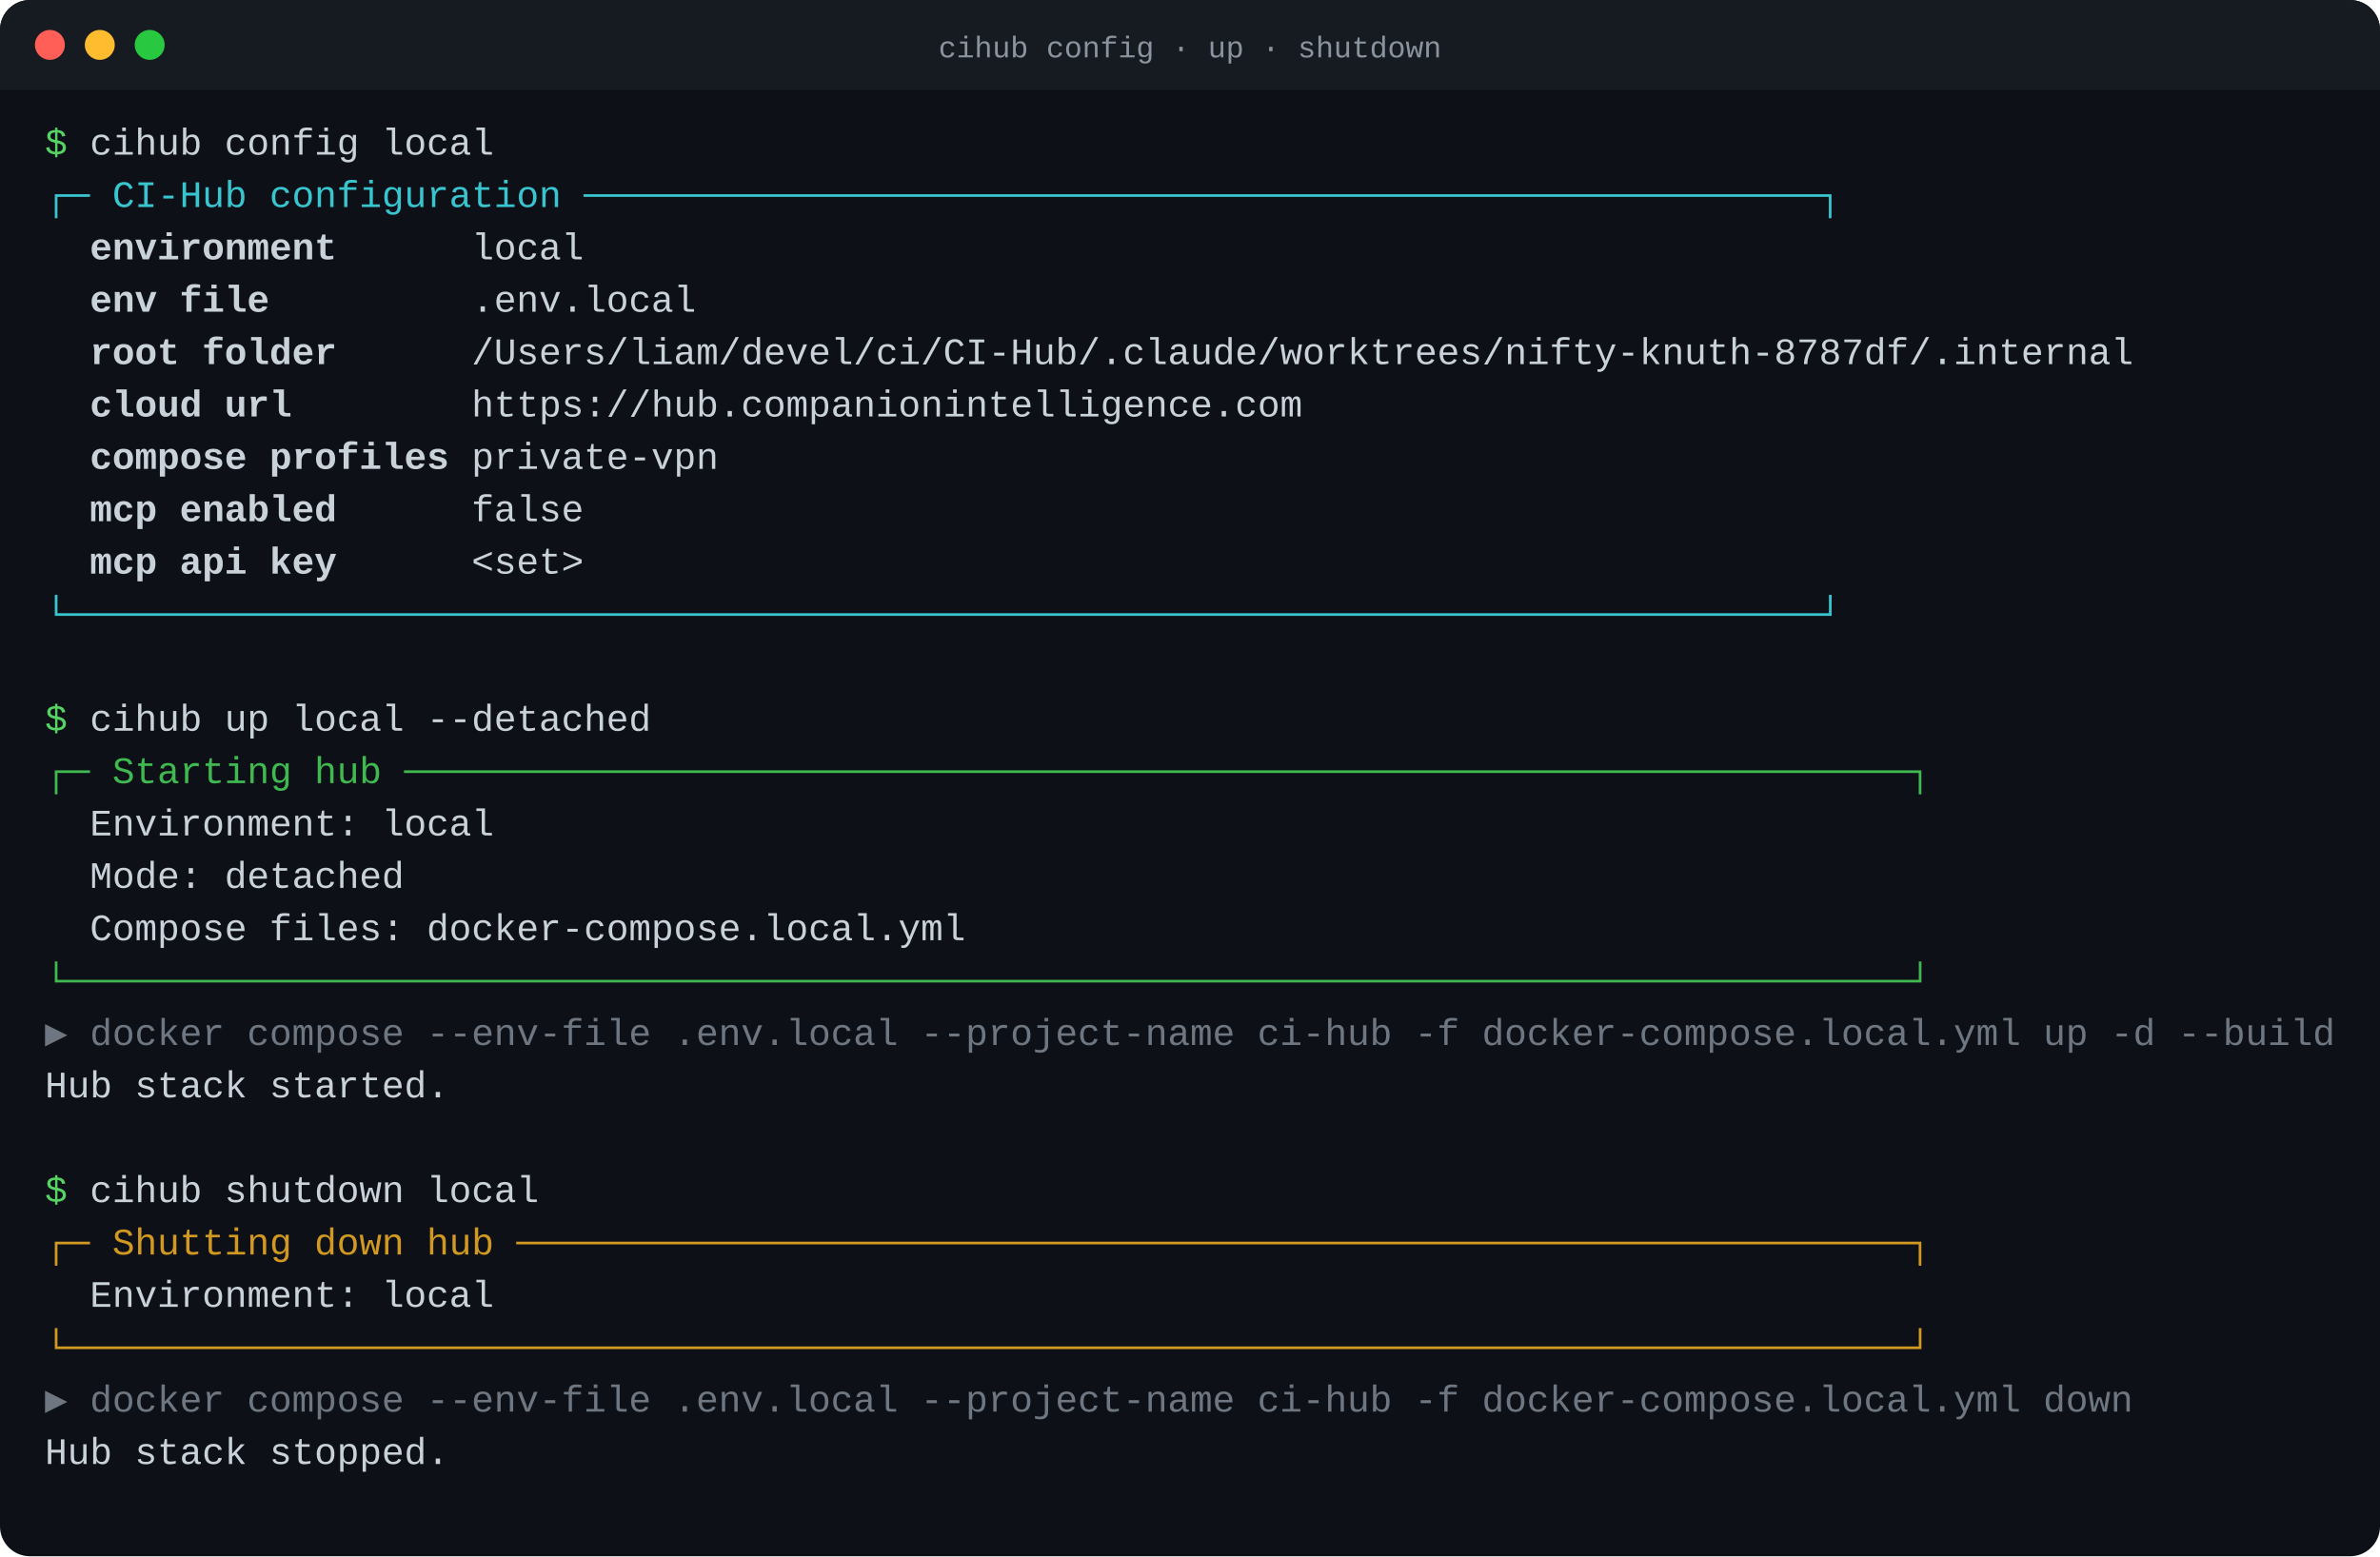
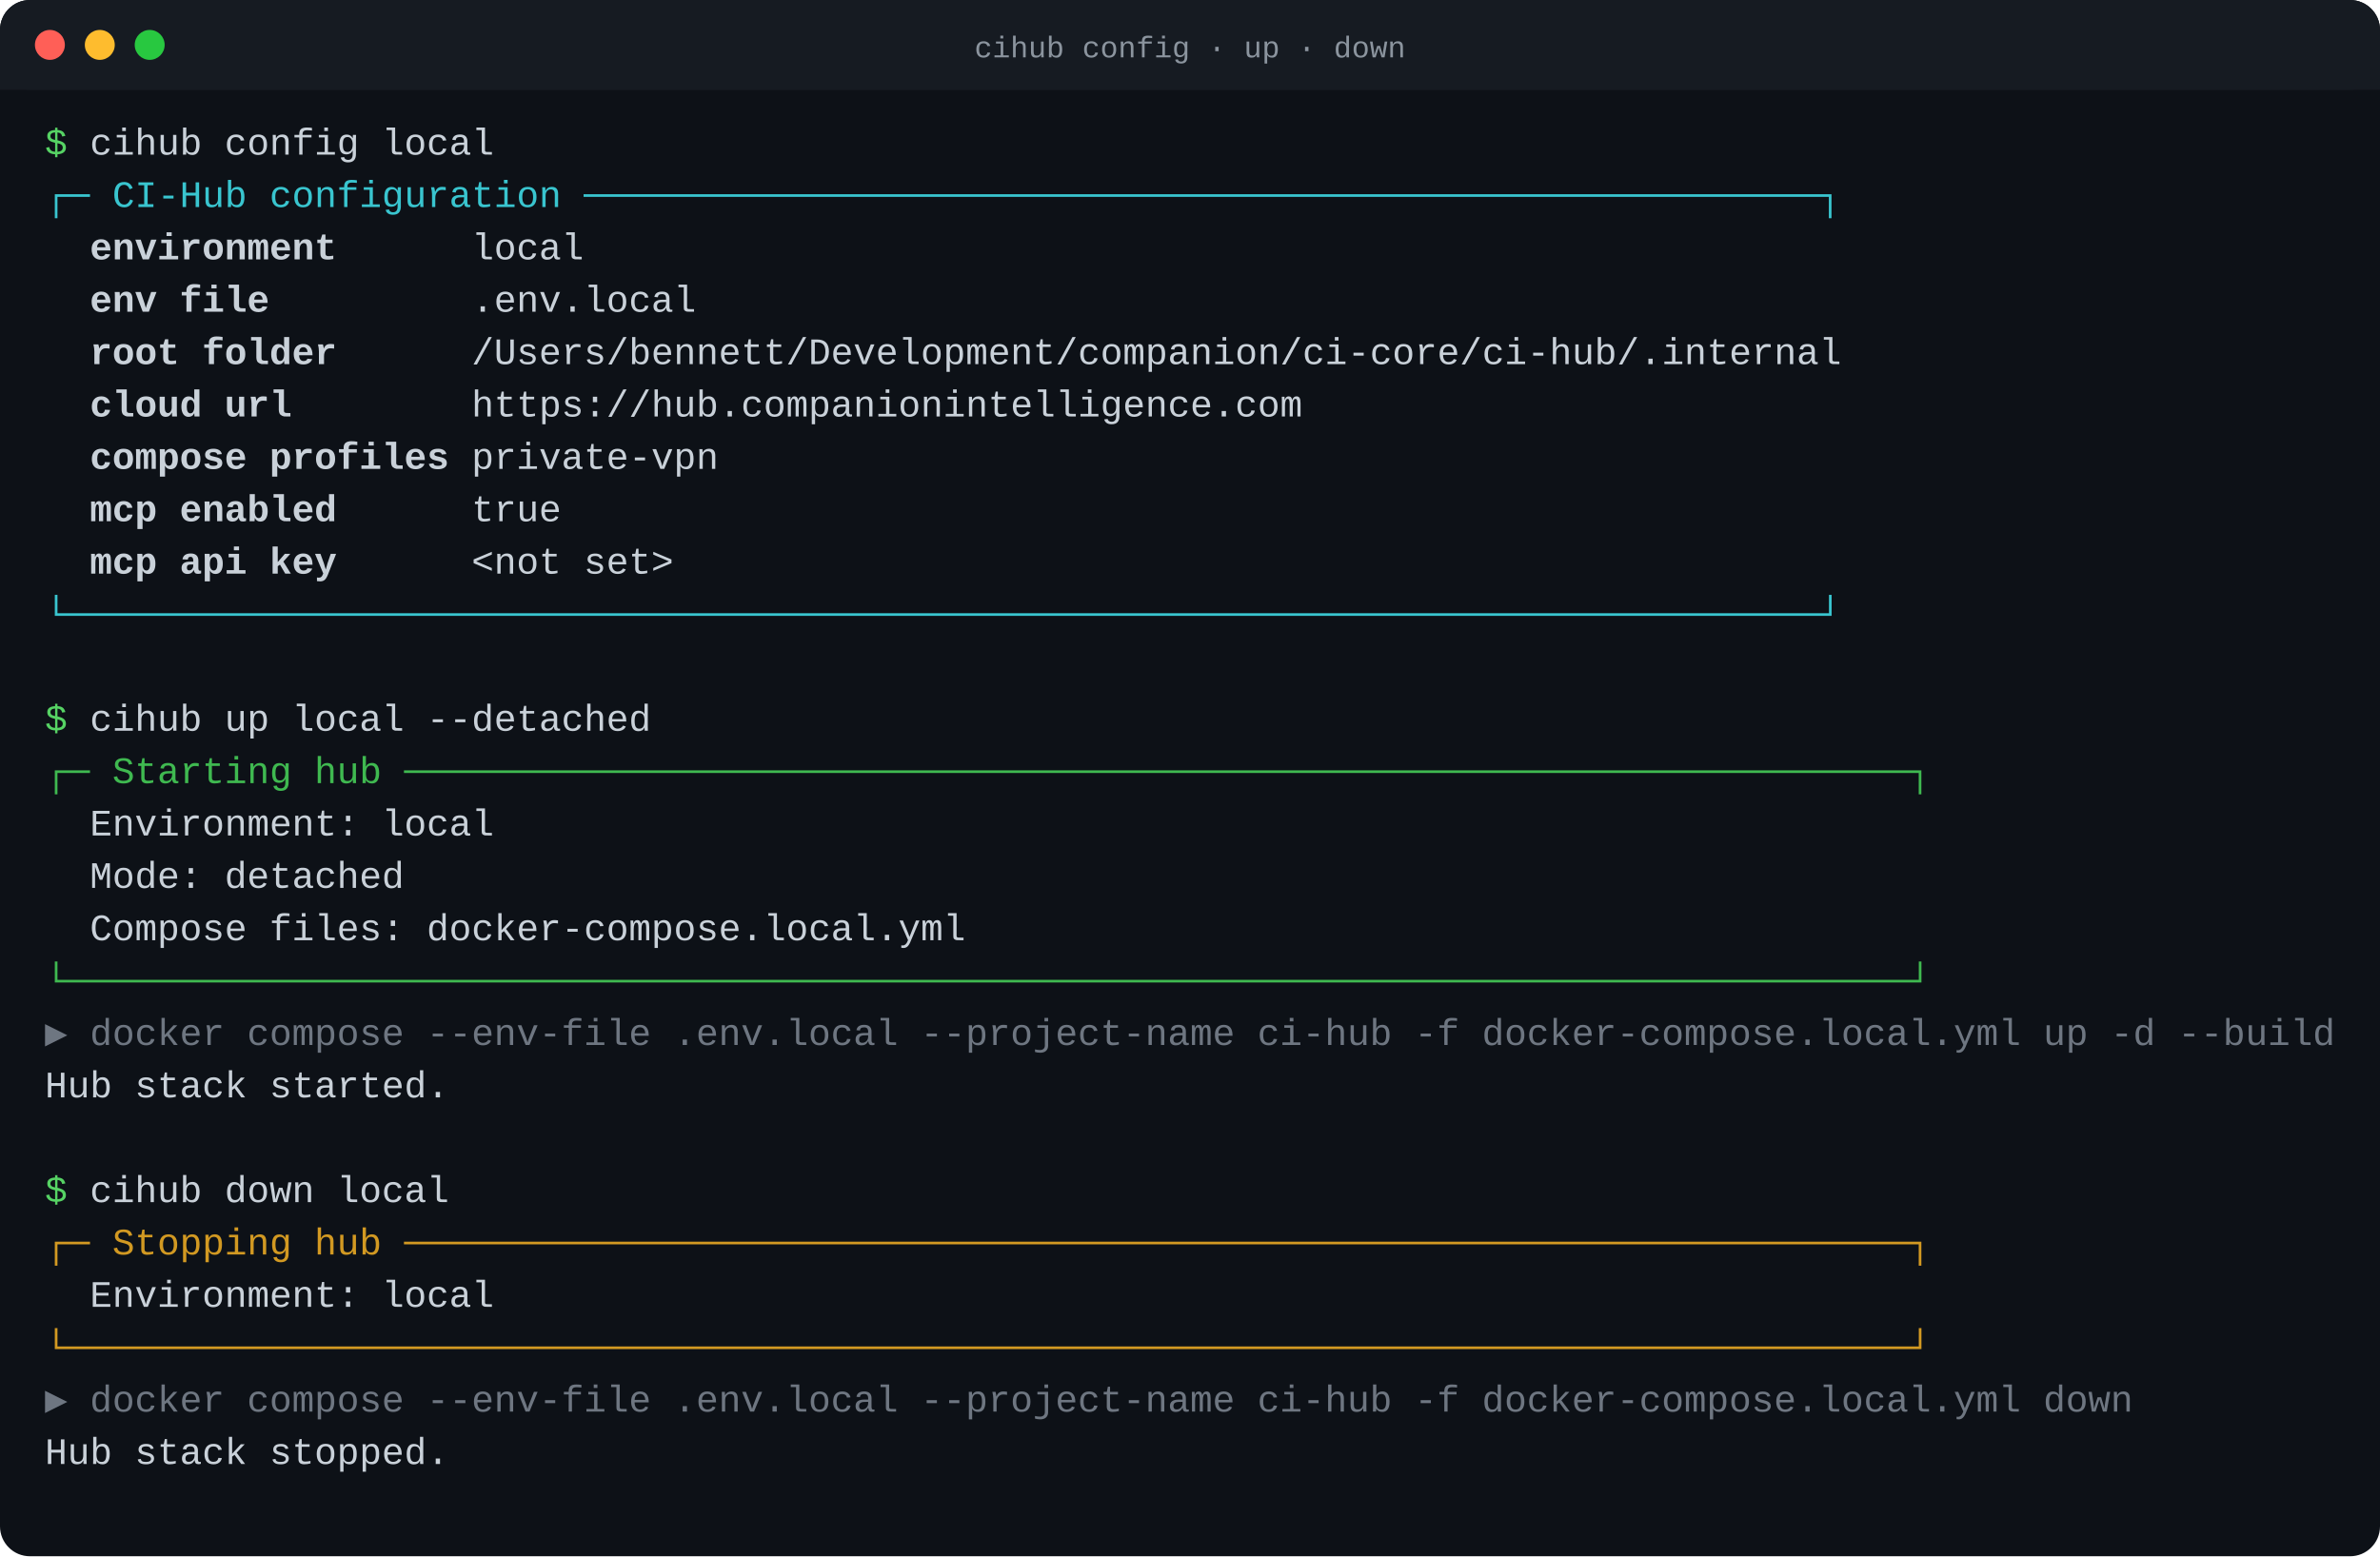
- <svg xmlns="http://www.w3.org/2000/svg" width="954" height="624" viewBox="0 0 954 624" role="img" aria-label="cihub cihub config · up · shutdown">
+ <svg xmlns="http://www.w3.org/2000/svg" width="954" height="624" viewBox="0 0 954 624" role="img" aria-label="cihub cihub config · up · down">
  <rect width="954" height="624" rx="12" fill="#0d1117" />
  <rect x="0" y="0" width="954" height="36" rx="12" fill="#161b22" />
  <rect x="0" y="24" width="954" height="12" fill="#161b22" />
  <circle cx="20" cy="18" r="6" fill="#ff5f57" />
  <circle cx="40" cy="18" r="6" fill="#febc2e" />
  <circle cx="60" cy="18" r="6" fill="#28c840" />
-   <text x="477" y="23" text-anchor="middle" fill="#8b949e" font-size="12" font-family="ui-monospace, SFMono-Regular, Menlo, Monaco, Consolas, &quot;Liberation Mono&quot;, monospace">cihub config · up · shutdown</text>
+   <text x="477" y="23" text-anchor="middle" fill="#8b949e" font-size="12" font-family="ui-monospace, SFMono-Regular, Menlo, Monaco, Consolas, &quot;Liberation Mono&quot;, monospace">cihub config · up · down</text>
  <g font-family="ui-monospace, SFMono-Regular, Menlo, Monaco, Consolas, &quot;Liberation Mono&quot;, monospace" font-size="15" xml:space="preserve">
    <text x="18" y="62" textLength="9" lengthAdjust="spacingAndGlyphs" fill="#56d364">$</text>
    <text x="36" y="62" textLength="45" lengthAdjust="spacingAndGlyphs" fill="#c9d1d9">cihub</text>
    <text x="90" y="62" textLength="54" lengthAdjust="spacingAndGlyphs" fill="#c9d1d9">config</text>
    <text x="153" y="62" textLength="45" lengthAdjust="spacingAndGlyphs" fill="#c9d1d9">local</text>
    <text x="18" y="83" textLength="18" lengthAdjust="spacingAndGlyphs" fill="#39c5cf">┌─</text>
    <text x="45" y="83" textLength="54" lengthAdjust="spacingAndGlyphs" fill="#39c5cf">CI-Hub</text>
    <text x="108" y="83" textLength="117" lengthAdjust="spacingAndGlyphs" fill="#39c5cf">configuration</text>
    <text x="234" y="83" textLength="504" lengthAdjust="spacingAndGlyphs" fill="#39c5cf">───────────────────────────────────────────────────────┐</text>
    <text x="36" y="104" textLength="99" lengthAdjust="spacingAndGlyphs" fill="#c9d1d9" font-weight="bold">environment</text>
    <text x="189" y="104" textLength="45" lengthAdjust="spacingAndGlyphs" fill="#c9d1d9">local</text>
    <text x="36" y="125" textLength="27" lengthAdjust="spacingAndGlyphs" fill="#c9d1d9" font-weight="bold">env</text>
    <text x="72" y="125" textLength="36" lengthAdjust="spacingAndGlyphs" fill="#c9d1d9" font-weight="bold">file</text>
    <text x="189" y="125" textLength="90" lengthAdjust="spacingAndGlyphs" fill="#c9d1d9">.env.local</text>
    <text x="36" y="146" textLength="36" lengthAdjust="spacingAndGlyphs" fill="#c9d1d9" font-weight="bold">root</text>
    <text x="81" y="146" textLength="54" lengthAdjust="spacingAndGlyphs" fill="#c9d1d9" font-weight="bold">folder</text>
-     <text x="189" y="146" textLength="666" lengthAdjust="spacingAndGlyphs" fill="#c9d1d9">/Users/liam/devel/ci/CI-Hub/.claude/worktrees/nifty-knuth-8787df/.internal</text>
+     <text x="189" y="146" textLength="549" lengthAdjust="spacingAndGlyphs" fill="#c9d1d9">/Users/bennett/Development/companion/ci-core/ci-hub/.internal</text>
    <text x="36" y="167" textLength="45" lengthAdjust="spacingAndGlyphs" fill="#c9d1d9" font-weight="bold">cloud</text>
    <text x="90" y="167" textLength="27" lengthAdjust="spacingAndGlyphs" fill="#c9d1d9" font-weight="bold">url</text>
    <text x="189" y="167" textLength="333" lengthAdjust="spacingAndGlyphs" fill="#c9d1d9">https://hub.companionintelligence.com</text>
    <text x="36" y="188" textLength="63" lengthAdjust="spacingAndGlyphs" fill="#c9d1d9" font-weight="bold">compose</text>
    <text x="108" y="188" textLength="72" lengthAdjust="spacingAndGlyphs" fill="#c9d1d9" font-weight="bold">profiles</text>
    <text x="189" y="188" textLength="99" lengthAdjust="spacingAndGlyphs" fill="#c9d1d9">private-vpn</text>
    <text x="36" y="209" textLength="27" lengthAdjust="spacingAndGlyphs" fill="#c9d1d9" font-weight="bold">mcp</text>
    <text x="72" y="209" textLength="63" lengthAdjust="spacingAndGlyphs" fill="#c9d1d9" font-weight="bold">enabled</text>
-     <text x="189" y="209" textLength="45" lengthAdjust="spacingAndGlyphs" fill="#c9d1d9">false</text>
+     <text x="189" y="209" textLength="36" lengthAdjust="spacingAndGlyphs" fill="#c9d1d9">true</text>
    <text x="36" y="230" textLength="27" lengthAdjust="spacingAndGlyphs" fill="#c9d1d9" font-weight="bold">mcp</text>
    <text x="72" y="230" textLength="27" lengthAdjust="spacingAndGlyphs" fill="#c9d1d9" font-weight="bold">api</text>
    <text x="108" y="230" textLength="27" lengthAdjust="spacingAndGlyphs" fill="#c9d1d9" font-weight="bold">key</text>
-     <text x="189" y="230" textLength="45" lengthAdjust="spacingAndGlyphs" fill="#c9d1d9">&lt;set&gt;</text>
+     <text x="189" y="230" textLength="36" lengthAdjust="spacingAndGlyphs" fill="#c9d1d9">&lt;not</text>
+     <text x="234" y="230" textLength="36" lengthAdjust="spacingAndGlyphs" fill="#c9d1d9">set&gt;</text>
    <text x="18" y="251" textLength="720" lengthAdjust="spacingAndGlyphs" fill="#39c5cf">└──────────────────────────────────────────────────────────────────────────────┘</text>
    <text x="18" y="293" textLength="9" lengthAdjust="spacingAndGlyphs" fill="#56d364">$</text>
    <text x="36" y="293" textLength="45" lengthAdjust="spacingAndGlyphs" fill="#c9d1d9">cihub</text>
    <text x="90" y="293" textLength="18" lengthAdjust="spacingAndGlyphs" fill="#c9d1d9">up</text>
    <text x="117" y="293" textLength="45" lengthAdjust="spacingAndGlyphs" fill="#c9d1d9">local</text>
    <text x="171" y="293" textLength="90" lengthAdjust="spacingAndGlyphs" fill="#c9d1d9">--detached</text>
    <text x="18" y="314" textLength="18" lengthAdjust="spacingAndGlyphs" fill="#3fb950">┌─</text>
    <text x="45" y="314" textLength="72" lengthAdjust="spacingAndGlyphs" fill="#3fb950">Starting</text>
    <text x="126" y="314" textLength="27" lengthAdjust="spacingAndGlyphs" fill="#3fb950">hub</text>
    <text x="162" y="314" textLength="612" lengthAdjust="spacingAndGlyphs" fill="#3fb950">───────────────────────────────────────────────────────────────────┐</text>
    <text x="36" y="335" textLength="108" lengthAdjust="spacingAndGlyphs" fill="#c9d1d9">Environment:</text>
    <text x="153" y="335" textLength="45" lengthAdjust="spacingAndGlyphs" fill="#c9d1d9">local</text>
    <text x="36" y="356" textLength="45" lengthAdjust="spacingAndGlyphs" fill="#c9d1d9">Mode:</text>
    <text x="90" y="356" textLength="72" lengthAdjust="spacingAndGlyphs" fill="#c9d1d9">detached</text>
    <text x="36" y="377" textLength="63" lengthAdjust="spacingAndGlyphs" fill="#c9d1d9">Compose</text>
    <text x="108" y="377" textLength="54" lengthAdjust="spacingAndGlyphs" fill="#c9d1d9">files:</text>
    <text x="171" y="377" textLength="216" lengthAdjust="spacingAndGlyphs" fill="#c9d1d9">docker-compose.local.yml</text>
    <text x="18" y="398" textLength="756" lengthAdjust="spacingAndGlyphs" fill="#3fb950">└──────────────────────────────────────────────────────────────────────────────────┘</text>
    <text x="18" y="419" textLength="9" lengthAdjust="spacingAndGlyphs" fill="#6e7681">▶</text>
    <text x="36" y="419" textLength="54" lengthAdjust="spacingAndGlyphs" fill="#6e7681">docker</text>
    <text x="99" y="419" textLength="63" lengthAdjust="spacingAndGlyphs" fill="#6e7681">compose</text>
    <text x="171" y="419" textLength="90" lengthAdjust="spacingAndGlyphs" fill="#6e7681">--env-file</text>
    <text x="270" y="419" textLength="90" lengthAdjust="spacingAndGlyphs" fill="#6e7681">.env.local</text>
    <text x="369" y="419" textLength="126" lengthAdjust="spacingAndGlyphs" fill="#6e7681">--project-name</text>
    <text x="504" y="419" textLength="54" lengthAdjust="spacingAndGlyphs" fill="#6e7681">ci-hub</text>
    <text x="567" y="419" textLength="18" lengthAdjust="spacingAndGlyphs" fill="#6e7681">-f</text>
    <text x="594" y="419" textLength="216" lengthAdjust="spacingAndGlyphs" fill="#6e7681">docker-compose.local.yml</text>
    <text x="819" y="419" textLength="18" lengthAdjust="spacingAndGlyphs" fill="#6e7681">up</text>
    <text x="846" y="419" textLength="18" lengthAdjust="spacingAndGlyphs" fill="#6e7681">-d</text>
    <text x="873" y="419" textLength="63" lengthAdjust="spacingAndGlyphs" fill="#6e7681">--build</text>
    <text x="18" y="440" textLength="27" lengthAdjust="spacingAndGlyphs" fill="#c9d1d9">Hub</text>
    <text x="54" y="440" textLength="45" lengthAdjust="spacingAndGlyphs" fill="#c9d1d9">stack</text>
    <text x="108" y="440" textLength="72" lengthAdjust="spacingAndGlyphs" fill="#c9d1d9">started.</text>
    <text x="18" y="482" textLength="9" lengthAdjust="spacingAndGlyphs" fill="#56d364">$</text>
    <text x="36" y="482" textLength="45" lengthAdjust="spacingAndGlyphs" fill="#c9d1d9">cihub</text>
-     <text x="90" y="482" textLength="72" lengthAdjust="spacingAndGlyphs" fill="#c9d1d9">shutdown</text>
-     <text x="171" y="482" textLength="45" lengthAdjust="spacingAndGlyphs" fill="#c9d1d9">local</text>
+     <text x="90" y="482" textLength="36" lengthAdjust="spacingAndGlyphs" fill="#c9d1d9">down</text>
+     <text x="135" y="482" textLength="45" lengthAdjust="spacingAndGlyphs" fill="#c9d1d9">local</text>
    <text x="18" y="503" textLength="18" lengthAdjust="spacingAndGlyphs" fill="#d29922">┌─</text>
-     <text x="45" y="503" textLength="72" lengthAdjust="spacingAndGlyphs" fill="#d29922">Shutting</text>
-     <text x="126" y="503" textLength="36" lengthAdjust="spacingAndGlyphs" fill="#d29922">down</text>
-     <text x="171" y="503" textLength="27" lengthAdjust="spacingAndGlyphs" fill="#d29922">hub</text>
-     <text x="207" y="503" textLength="567" lengthAdjust="spacingAndGlyphs" fill="#d29922">──────────────────────────────────────────────────────────────┐</text>
+     <text x="45" y="503" textLength="72" lengthAdjust="spacingAndGlyphs" fill="#d29922">Stopping</text>
+     <text x="126" y="503" textLength="27" lengthAdjust="spacingAndGlyphs" fill="#d29922">hub</text>
+     <text x="162" y="503" textLength="612" lengthAdjust="spacingAndGlyphs" fill="#d29922">───────────────────────────────────────────────────────────────────┐</text>
    <text x="36" y="524" textLength="108" lengthAdjust="spacingAndGlyphs" fill="#c9d1d9">Environment:</text>
    <text x="153" y="524" textLength="45" lengthAdjust="spacingAndGlyphs" fill="#c9d1d9">local</text>
    <text x="18" y="545" textLength="756" lengthAdjust="spacingAndGlyphs" fill="#d29922">└──────────────────────────────────────────────────────────────────────────────────┘</text>
    <text x="18" y="566" textLength="9" lengthAdjust="spacingAndGlyphs" fill="#6e7681">▶</text>
    <text x="36" y="566" textLength="54" lengthAdjust="spacingAndGlyphs" fill="#6e7681">docker</text>
    <text x="99" y="566" textLength="63" lengthAdjust="spacingAndGlyphs" fill="#6e7681">compose</text>
    <text x="171" y="566" textLength="90" lengthAdjust="spacingAndGlyphs" fill="#6e7681">--env-file</text>
    <text x="270" y="566" textLength="90" lengthAdjust="spacingAndGlyphs" fill="#6e7681">.env.local</text>
    <text x="369" y="566" textLength="126" lengthAdjust="spacingAndGlyphs" fill="#6e7681">--project-name</text>
    <text x="504" y="566" textLength="54" lengthAdjust="spacingAndGlyphs" fill="#6e7681">ci-hub</text>
    <text x="567" y="566" textLength="18" lengthAdjust="spacingAndGlyphs" fill="#6e7681">-f</text>
    <text x="594" y="566" textLength="216" lengthAdjust="spacingAndGlyphs" fill="#6e7681">docker-compose.local.yml</text>
    <text x="819" y="566" textLength="36" lengthAdjust="spacingAndGlyphs" fill="#6e7681">down</text>
    <text x="18" y="587" textLength="27" lengthAdjust="spacingAndGlyphs" fill="#c9d1d9">Hub</text>
    <text x="54" y="587" textLength="45" lengthAdjust="spacingAndGlyphs" fill="#c9d1d9">stack</text>
    <text x="108" y="587" textLength="72" lengthAdjust="spacingAndGlyphs" fill="#c9d1d9">stopped.</text>
  </g>
</svg>
